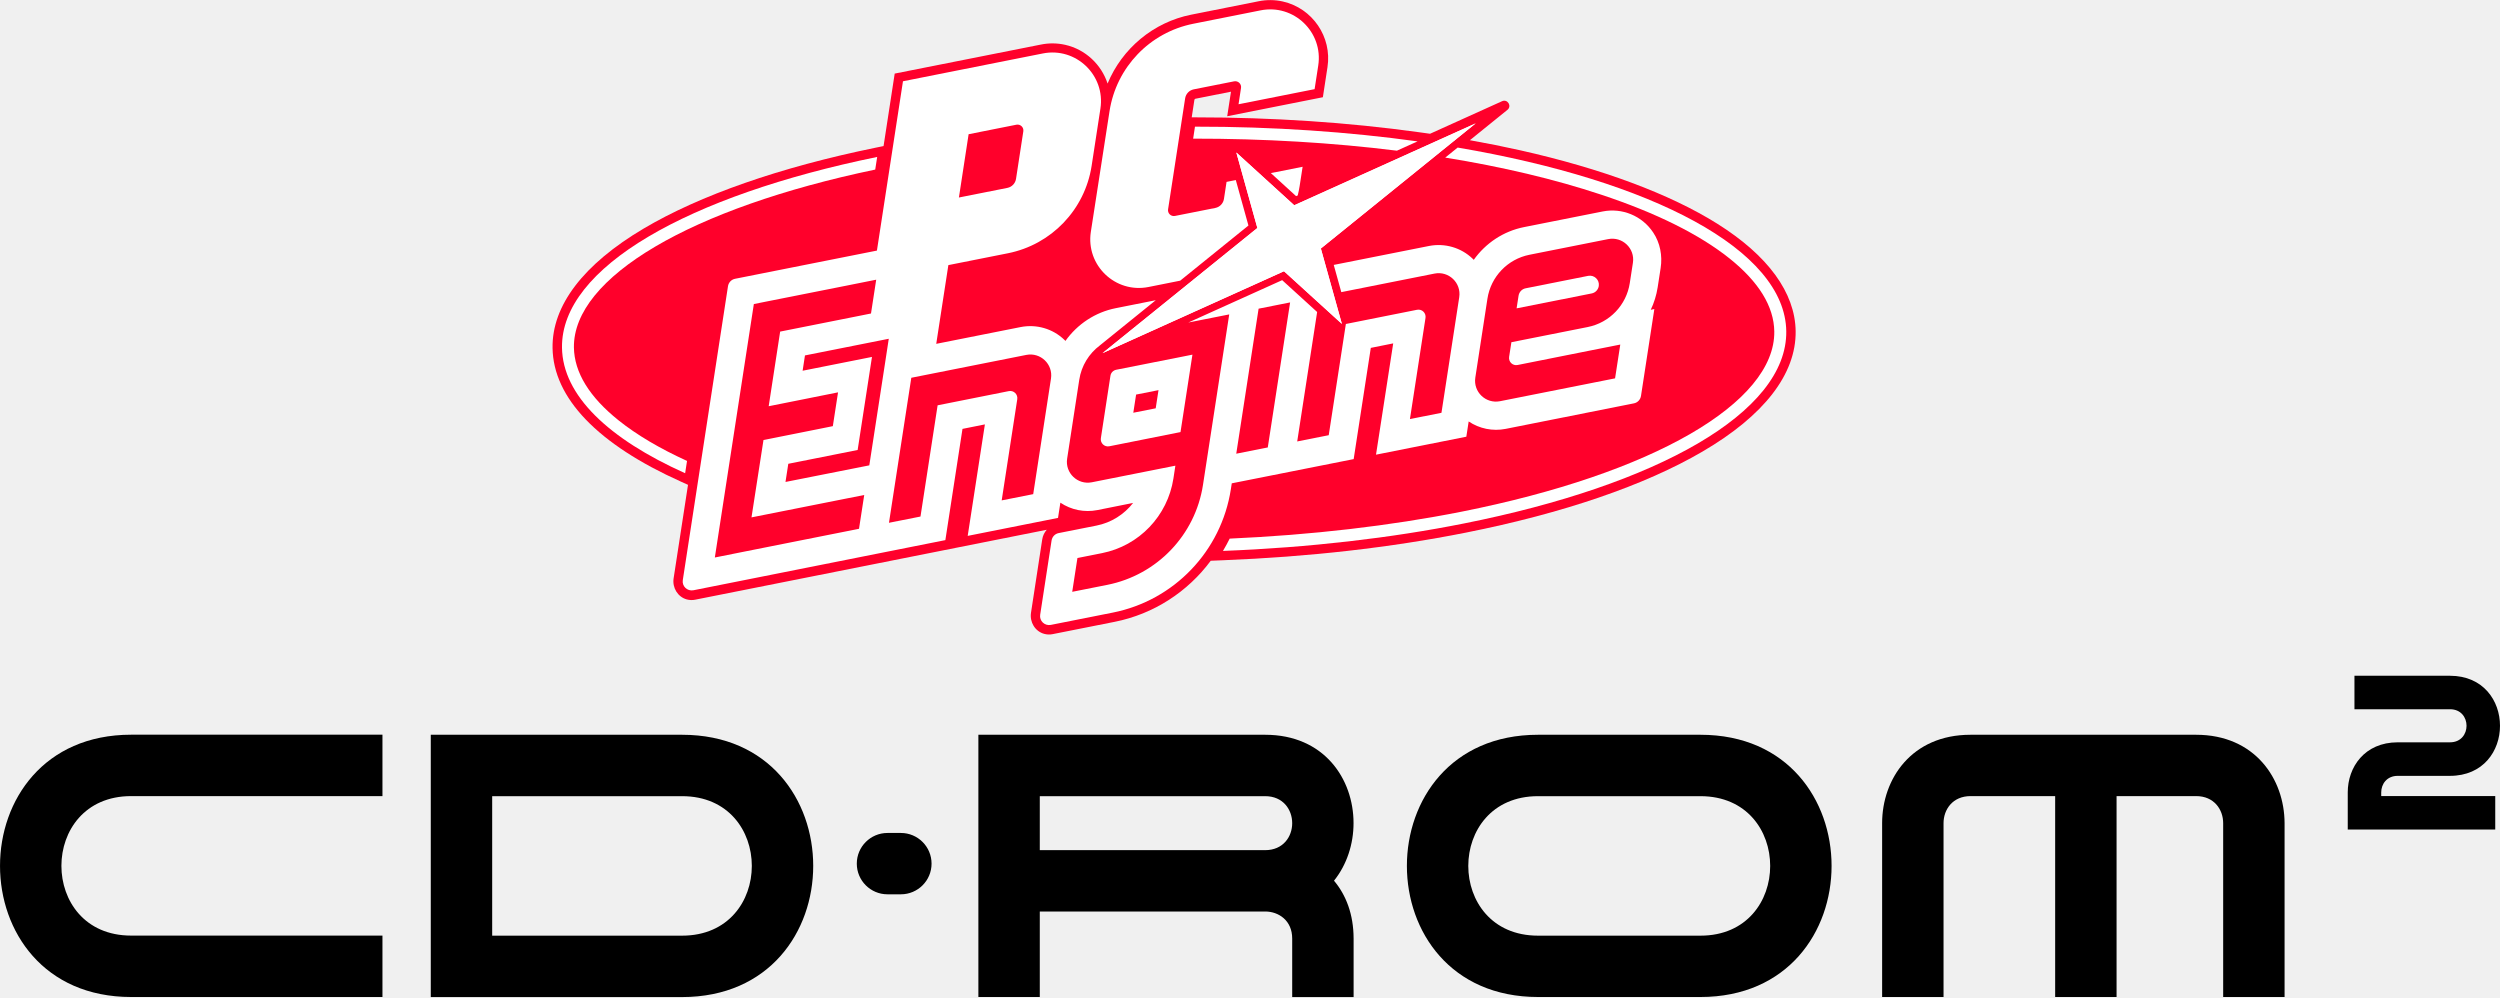
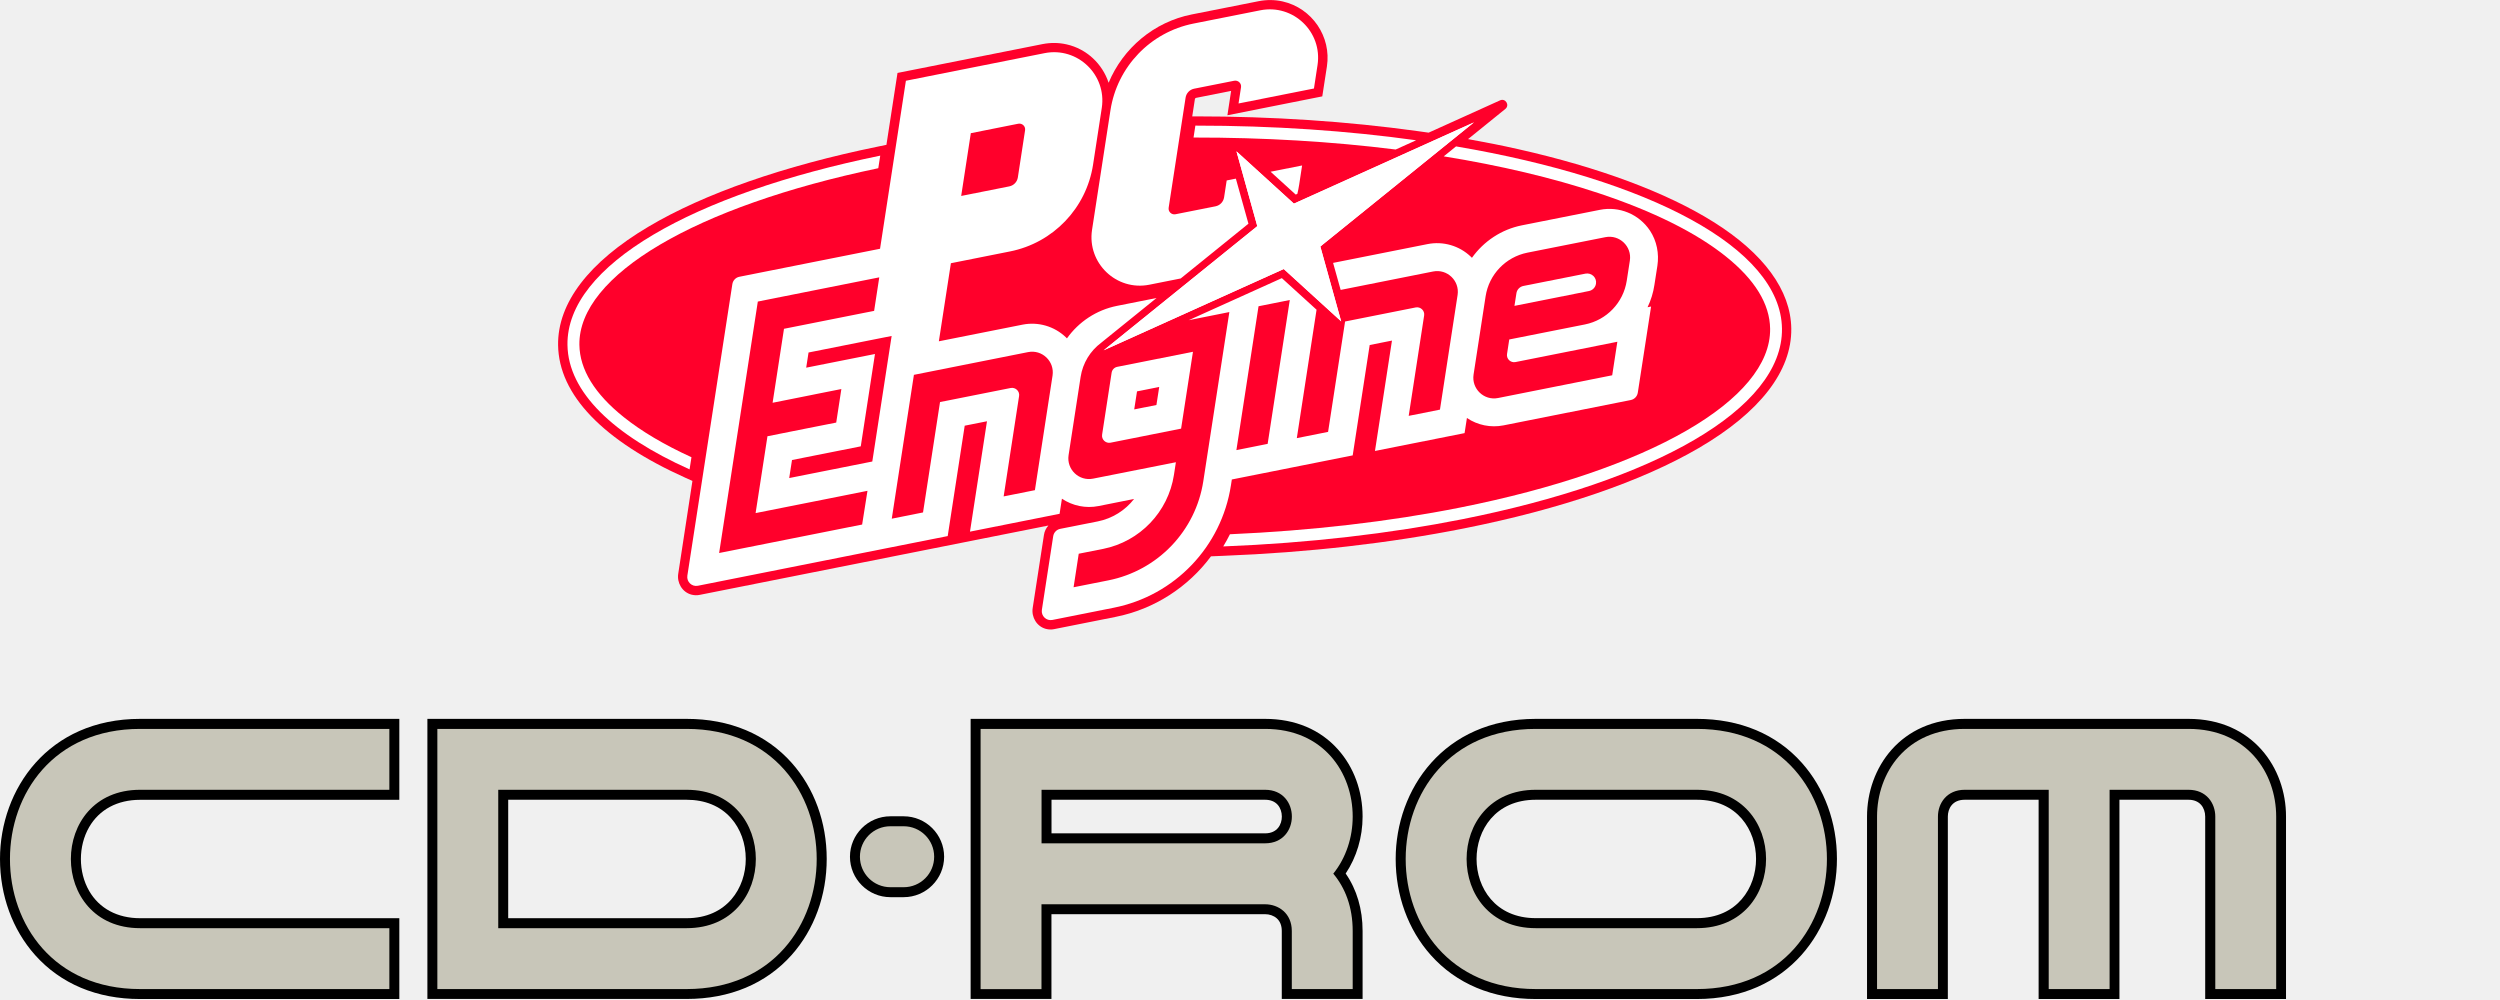
- <svg xmlns="http://www.w3.org/2000/svg" version="1.1" id="Layer_1" x="0px" y="0px" viewBox="0 0 3839 1531" style="enable-background:new 0 0 3839 1531;" xml:space="preserve">
-   <style type="text/css">
+ <svg xmlns="http://www.w3.org/2000/svg" version="1.1" id="Layer_1" x="0px" y="0px" viewBox="0 0 3839 1534.1" style="enable-background:new 0 0 3839 1534.1;" xml:space="preserve">
+   <defs id="defs85" />
+   <style type="text/css" id="style2">
	.st0{fill:#FF002B;}
	.st1{fill:#FFFFFF;}
	.st2{fill:#C8C6B9;}
	.st3{fill:#F7F4E6;}
	.st4{fill:#080B19;}
</style>
-   <g>
-     <g>
-       <path class="st0" d="M2757.4,508.5c-0.8-59-42.4-116.1-120.4-165c-72.7-45.6-177.3-84.6-302.5-112.7    c-24.9-5.6-50.9-10.8-77.4-15.5l2.4-1.9l0,0l55.3-44.7c7.2-5.8,0.2-17.1-8.2-13.3l-56.2,25.4l-54.4,24.6l-17.3-2.4    c-108.9-15.1-224.5-22.8-343.7-22.8l-5,0l4.1-26.8c0.1-0.9,0.8-1.7,1.8-1.8l54.4-10.8l-5.8,37.7l146.9-29.2l7.1-46.3    c7.1-46.2-23-90.4-68.6-100.7c-12.1-2.7-24.6-2.9-37-0.4l-103.5,20.6c-58.5,11.6-106.4,52.2-128.6,105.8    c-9.5-29-33.7-52.4-65.2-59.5c-12.1-2.7-24.6-2.9-37-0.4L1373.9,113l-17.1,111.3l-12.7,2.6c-146.4,30-269.4,72.9-355.9,124.2    c-92.3,54.7-140.6,118-139.7,183c1,77,69.3,148.2,197.6,205.7l10.4,4.7l-22.1,143.6c-2.2,14.4,6.3,28.6,20.3,32.4    c4.2,1.1,8.5,1.3,12.8,0.4l539.9-107.4c-3.6,4-6,9-6.9,14.5L1583.2,941c-2.2,14.4,6.3,28.6,20.4,32.4c4.2,1.1,8.5,1.3,12.8,0.4    l95.2-18.9c60.3-12,112.4-46.3,147.6-93.8l19.3-0.8c131.6-5.2,256.9-19.4,372.5-42.4c149.3-29.7,274.9-72.7,363.4-124.5    C2708.8,638.3,2758.3,574.4,2757.4,508.5z" />
-       <g>
-         <polygon class="st1" points="2266.1,189.4 1987.4,315.2 1898.5,234.2 1930.8,350.1 1693,542.3 1971.7,416.5 2060.6,497.4      2028.3,381.6    " />
-         <g>
-           <polygon class="st1" points="2266.1,189.4 1987.4,315.2 1898.5,234.2 1930.8,350.1 1693,542.3 1971.7,416.5 2060.6,497.4       2028.3,381.6     " />
+   <g id="g80">
+     <g id="g34">
+       <path class="st0" d="M2750.7,504.5c-0.8-58.6-42.1-115.2-119.5-163.7c-72.1-45.2-175.9-83.9-300.1-111.8    c-24.7-5.6-50.5-10.7-76.8-15.4l2.4-1.9l0,0l54.9-44.4c7.1-5.8,0.2-17-8.1-13.2l-55.7,25.2l-54,24.4l-17.2-2.4    c-108-15-222.7-22.6-340.9-22.6l-4.9,0l4.1-26.6c0.1-0.9,0.8-1.6,1.7-1.8l53.9-10.7l-5.7,37.4l145.7-29l7.1-45.9    c7.1-45.8-22.8-89.7-68-99.9c-12-2.7-24.4-2.8-36.7-0.4L1830,22.2c-58,11.5-105.5,51.8-127.6,104.9c-9.5-28.8-33.4-52-64.7-59    c-12-2.7-24.4-2.8-36.7-0.4l-222.8,44.3l-17,110.4l-12.6,2.6c-145.2,29.7-267.3,72.3-353,123.2    c-91.5,54.3-139.4,117.1-138.6,181.6c1,76.4,68.8,147,196,204.1l10.3,4.6L1041.5,881c-2.2,14.2,6.3,28.4,20.2,32.1    c4.2,1.1,8.5,1.3,12.7,0.4L1609.9,807c-3.5,3.9-6,8.9-6.8,14.4l-17.3,112.2c-2.2,14.2,6.3,28.4,20.2,32.1    c4.2,1.1,8.5,1.3,12.7,0.4l94.4-18.8c59.8-11.9,111.5-45.9,146.5-93l19.2-0.8c130.5-5.1,254.8-19.3,369.5-42.1    c148.1-29.5,272.7-72.2,360.5-123.5C2702.5,633.2,2751.6,569.8,2750.7,504.5z" id="path4" />
+       <g id="g32">
+         <polygon class="st1" points="2263.4,187.9 1986.9,312.7 1898.7,232.4 1930.7,347.3 1694.8,537.9 1971.3,413.1 2059.5,493.5      2027.5,378.5    " id="polygon6" />
+         <g id="g10">
+           <polygon class="st1" points="2263.4,187.9 1986.9,312.7 1898.7,232.4 1930.7,347.3 1694.8,537.9 1971.3,413.1 2059.5,493.5       2027.5,378.5     " id="polygon8" />
        </g>
-         <g>
-           <path class="st1" d="M1990.3,301.2l2.5-1.1c1.2-4.7,2.1-9.4,2.9-14.2l4.6-29.8l-48.8,9.7L1990.3,301.2z" />
-           <path class="st1" d="M1763.7,440.7l48.6-9.7l104.8-84.7l-19.4-69.8l-14.2,2.8l-4,26.2c-1.1,6.9-6.3,12.4-13.2,13.8l-62,12.3      c-6.1,1.2-11.6-4-10.6-10.2l26.2-170.4c1.1-6.9,6.3-12.4,13.2-13.8l62-12.3c6.1-1.2,11.6,4,10.6,10.2l-3.8,25l116.8-23.2      l5.6-36.3c7.9-51.3-37.6-94.9-88.5-84.7l-103.5,20.6c-66.8,13.3-118.1,66.9-128.5,134.2L1675.1,356      C1667.2,407.3,1712.7,450.9,1763.7,440.7z" />
+         <g id="g16">
+           <path class="st1" d="M1989.7,298.8l2.5-1.1c1.1-4.6,2.1-9.3,2.8-14.1l4.5-29.5l-48.4,9.6L1989.7,298.8z" id="path12" />
+           <path class="st1" d="M1764.9,437.2l48.2-9.6l104-84.1l-19.3-69.2l-14.1,2.8l-4,26c-1.1,6.9-6.3,12.3-13.1,13.7l-61.5,12.2      c-6.1,1.2-11.5-4-10.5-10.1l26-169c1.1-6.9,6.3-12.3,13.1-13.7l61.5-12.2c6.1-1.2,11.5,4,10.5,10.1l-3.8,24.8l115.8-23l5.5-36      c7.8-50.9-37.3-94.1-87.8-84.1l-102.7,20.4c-66.3,13.2-117.2,66.4-127.5,133.2l-28.3,183.8      C1669.3,404,1714.4,447.3,1764.9,437.2z" id="path14" />
        </g>
-         <path class="st1" d="M950,645.6c-45-36-68.1-73.7-68.7-112C879.9,426,1060.9,319.5,1344,260.4l3-19.4     c-290,59.4-485.7,169.5-484,292.9c1,73.2,71.2,139.9,189.1,192.8l2.9-18.9C1012.9,688.6,977.8,667.8,950,645.6z" />
-         <path class="st1" d="M1835,194.5l-2.8,18.4c108.7-0.1,214.2,6.2,312.9,18.5l31.7-14.3C2071.3,202.5,1956,194.4,1835,194.5z" />
-         <path class="st1" d="M2238.4,226.6l-19.1,15.4c87.3,14.1,168.1,33.2,239.4,56.9c84.7,28.1,151,61.1,197.2,98     c45,36,68.1,73.7,68.7,112c1.5,109.8-186.9,218.5-480,276.8c-109.7,21.8-231.5,35.9-356.3,41.4c-3.2,6.4-6.6,12.7-10.3,18.9     c133.2-5.2,258.5-19.9,370.2-42.2c295.9-58.9,496.4-170.1,494.8-295.1C2741.3,383.5,2537,277.4,2238.4,226.6z" />
-         <g>
-           <path class="st1" d="M2438.8,423.6l-96,19.1c-5.7,1.1-10,5.7-10.9,11.4l-3,19.4l115.3-22.9c5.7-1.1,10-5.7,10.9-11.4l0,0      C2456.5,429.8,2448.2,421.8,2438.8,423.6z" />
-           <path class="st1" d="M1705.2,577l-14.7,95.8c-1.2,7.6,5.5,14,13,12.5l109.3-21.8l18.3-118.9L1714,567.8      C1709.4,568.8,1705.9,572.4,1705.2,577z M1744.6,605.9l34.4-6.8l-4.3,27.9l-34.4,6.8L1744.6,605.9z" />
-           <path class="st1" d="M2538.7,357.1c-17.2-26-48.1-38.2-77.5-32.4l-120.7,24c-31.9,6.3-59.3,24.8-77.4,50.3      c-0.6-0.6-1.2-1.2-1.8-1.8c-17.7-17-42.7-24.2-66.8-19.5l-146.4,29.1l11.6,41.8l143.2-28.5c21.8-4.3,41.3,14.3,37.9,36.3      l-27.3,177.5l-48.4,9.6l23.9-155.3c1.2-7.6-5.5-14-13-12.5l-109.3,21.8l-26.3,170.8l-48.4,9.6l30.6-198.8l-53.7-48.9      l-144.2,65.1l14.5-2.9l48.4-9.6l0,0l-40.3,261.8c-11.8,77-70.6,138.3-146.9,153.5l-53.9,10.7l8-51.9l37.7-7.5      c57-11.3,100.8-57.1,109.7-114.6l3-19.7l-128.3,25.5c-21.8,4.3-41.3-14.3-37.9-36.3l18.6-121.1c3.3-21.6,15-40.3,31.7-52.8      l0.1-0.1l85.7-69.3l-61.3,12.2c-31.9,6.3-59.3,24.8-77.4,50.3c-0.6-0.6-1.2-1.2-1.8-1.8c-17.7-17-42.7-24.2-66.8-19.5      l-129.8,25.8l3.6-23.5l15-97.4l91.5-18.2c66.8-13.3,118.1-66.9,128.5-134.2l13.5-87.9c7.9-51.3-37.6-94.9-88.5-84.7l-214.7,42.7      l-40,260l-217.8,43.3c-5.7,1.1-10,5.7-10.9,11.4l-69.4,451.3c-1.5,9.4,6.9,17.4,16.3,15.6l292.4-58.2l0,0l94.5-18.8l26.3-170.8      l34.4-6.9L1486,822.9l138.7-27.6l3.6-23.4c16.5,11.1,36.9,15.3,56.7,11.4l55-11c-13.7,17.6-33.5,30.3-56.3,34.8l-58,11.5      c-5.7,1.1-10,5.7-10.9,11.4l-17.5,114c-1.5,9.4,6.9,17.4,16.3,15.6l95.2-18.9c94.2-18.7,166.6-94.4,181.3-189.4l1.4-9.1      l93.6-18.6l0,0l93.6-18.6l26.3-170.8l34.4-6.9L2113,698.2l138.7-27.6l3.6-23.4c16.5,11.1,36.9,15.3,56.7,11.4l197-39.2      c5.7-1.1,10-5.7,10.9-11.4l20.5-133.4l-5.5,1.1c5.1-10.7,8.7-22.3,10.6-34.4l4.6-29.8C2553,392.5,2549.3,373,2538.7,357.1z       M1487.4,206.1l73.4-14.6c6.1-1.2,11.6,4,10.6,10.2l-11.2,73c-1.1,6.9-6.3,12.4-13.2,13.8l-74.5,14.8L1487.4,206.1z M1319.1,812      l-21,4.2l-24.7,4.9l-137.7,27.4l-38,7.6l59.9-389.2l16-3.2l118.3-23.5l53.6-10.7l-8,51.9l-15.4,3.1L1198,509.2l-17.6,114.6      l58.1-11.6l10.4-2.1l38-7.6l-8,51.9l-20.4,4.1l-28,5.6l-58.1,11.6L1154,794.5l127.3-25.3l7-1.4l38.8-7.7L1319.1,812z       M1206.2,740.1l4.3-27.9L1317,691l22-142.9l-106.5,21.2l3.6-23.5l88.5-17.6l40.2-8l-5.7,37.3l-24.2,157.1L1206.2,740.1z       M1586.6,758.8l-48.4,9.6l23.9-155.3c1.2-7.6-5.5-14-13-12.5l-109.3,21.8l-26.3,170.8l-48.4,9.6l34.3-222.7L1576,545      c21.8-4.3,41.3,14.3,37.9,36.3L1586.6,758.8z M1946.8,687.1l-48.4,9.6l34.3-222.7l48.4-9.6L1946.8,687.1z M2507.5,403.5      l-4.8,31.2c-5.2,33.9-31,60.8-64.6,67.5l-117.2,23.3l-3.5,22.5c-1.2,7.6,5.5,14,13,12.5l109.3-21.8l21.7-4.3l26.7-5.3l-8,51.9      l-9.1,1.8l-167.6,33.3c-21.8,4.3-41.3-14.3-37.9-36.3l18.6-121.1c5.2-33.9,31-60.8,64.6-67.5l120.7-24      C2491.4,362.8,2510.9,381.5,2507.5,403.5z" />
+         <path class="st1" d="M957.8,640.5c-44.7-35.7-67.6-73.1-68.1-111.1c-1.4-106.8,178.1-212.4,459-271.1l3-19.3     C1063.9,298,869.8,407.2,871.4,529.6c1,72.6,70.7,138.7,187.5,191.2l2.9-18.7C1020.2,683.1,985.3,662.5,957.8,640.5z" id="path18" />
+         <path class="st1" d="M1835.6,192.9l-2.8,18.3c107.8-0.1,212.5,6.1,310.4,18.4l31.4-14.2C2070.1,200.8,1955.7,192.9,1835.6,192.9z     " id="path20" />
+         <path class="st1" d="M2235.9,224.8l-18.9,15.3c86.6,14,166.7,32.9,237.5,56.4c84,27.9,149.8,60.6,195.6,97.2     c44.7,35.7,67.6,73.1,68.1,111.1c1.5,109-185.4,216.7-476.1,274.6c-108.9,21.7-229.7,35.6-353.4,41c-3.2,6.4-6.6,12.6-10.3,18.7     c132.1-5.2,256.4-19.8,367.2-41.8c293.6-58.4,492.5-168.8,490.8-292.7C2734.7,380.4,2532,275.2,2235.9,224.8z" id="path22" />
+         <g id="g30">
+           <path class="st1" d="M2434.6,420.2l-95.2,18.9c-5.6,1.1-10,5.6-10.8,11.3l-3,19.3l114.4-22.8c5.6-1.1,10-5.6,10.8-11.3l0,0      C2452.3,426.3,2443.9,418.4,2434.6,420.2z" id="path24" />
+           <path class="st1" d="M1707,572.4l-14.6,95c-1.2,7.5,5.5,13.8,12.9,12.4l108.4-21.6l18.2-118l-116.2,23.1      C1711.1,564.2,1707.7,567.8,1707,572.4z M1746,601l34.1-6.8l-4.3,27.7l-34.1,6.8L1746,601z" id="path26" />
+           <path class="st1" d="M2533.8,354.3c-17.1-25.8-47.7-37.9-76.9-32.1L2337.1,346c-31.6,6.3-58.8,24.6-76.8,49.9      c-0.6-0.6-1.2-1.2-1.8-1.8c-17.6-16.8-42.3-24-66.2-19.3l-145.2,28.9l11.6,41.5l142-28.3c21.6-4.3,40.9,14.2,37.6,36L2211.2,629      l-48,9.6l23.7-154.1c1.2-7.5-5.5-13.8-12.9-12.4l-108.5,21.6l-26.1,169.5l-48,9.6l30.3-197.2l-53.3-48.5l-143,64.6l14.4-2.9      l48-9.6l0,0l-40,259.7c-11.7,76.4-70,137.2-145.8,152.3l-53.4,10.6l7.9-51.5l37.4-7.4c56.5-11.3,100-56.7,108.8-113.6l3-19.5      L1678.5,735c-21.6,4.3-40.9-14.2-37.6-36l18.5-120.2c3.3-21.4,14.9-40,31.5-52.4l0.1-0.1l85-68.7l-60.8,12.1      c-31.6,6.3-58.8,24.6-76.8,49.9c-0.6-0.6-1.2-1.2-1.8-1.8c-17.6-16.8-42.3-24-66.2-19.3l-128.7,25.6l3.6-23.3l14.9-96.6      l90.8-18.1c66.3-13.2,117.2-66.4,127.5-133.2l13.4-87.2c7.8-50.9-37.3-94.1-87.8-84.1l-213,42.4l-39.7,258l-216,43      c-5.6,1.1-9.9,5.6-10.8,11.3L1055.5,884c-1.4,9.4,6.9,17.3,16.1,15.5l290-57.7l0,0l93.7-18.6l26.1-169.5l34.2-6.8l-26.1,169.5      l137.6-27.4l3.6-23.2c16.4,11,36.6,15.2,56.2,11.3l54.6-10.9c-13.6,17.5-33.3,30-55.9,34.5l-57.5,11.4      c-5.6,1.1-9.9,5.6-10.8,11.3l-17.4,113.1c-1.4,9.4,6.9,17.3,16.1,15.5l94.4-18.8c93.5-18.6,165.3-93.7,179.8-187.8l1.4-9.1      l92.8-18.5l0,0l92.8-18.5l26.1-169.5l34.2-6.8l-26.1,169.5l137.6-27.4l3.6-23.2c16.4,11,36.6,15.2,56.2,11.3l195.4-38.9      c5.6-1.1,9.9-5.6,10.8-11.3l20.4-132.3l-5.4,1.1c5.1-10.7,8.7-22.1,10.5-34.2l4.6-29.6C2547.9,389.4,2544.2,370.1,2533.8,354.3z       M1490.8,204.5l72.8-14.5c6.1-1.2,11.5,4,10.5,10.1l-11.1,72.4c-1.1,6.9-6.3,12.3-13.1,13.7l-73.9,14.7L1490.8,204.5z       M1323.9,805.5l-20.8,4.1l-24.5,4.9l-136.6,27.2l-37.7,7.5l59.4-386.1l15.9-3.2l117.4-23.4l53.2-10.6l-7.9,51.5l-15.3,3      l-123.1,24.5l-17.5,113.6l57.6-11.5l10.3-2.1l37.7-7.5l-7.9,51.5l-20.2,4l-27.8,5.5l-57.6,11.5l-18.2,118l126.3-25.1l7-1.4      l38.5-7.7L1323.9,805.5z M1211.9,734.1l4.3-27.7l105.6-21l21.8-141.8l-105.6,21l3.6-23.3l87.8-17.5l39.8-7.9l-5.7,37l-24,155.8      L1211.9,734.1z M1589.2,752.7l-48,9.6l23.7-154.1c1.2-7.5-5.5-13.8-12.9-12.4l-108.5,21.6l-26.1,169.5l-48,9.6l34-220.9      l175.3-34.9c21.6-4.3,40.9,14.2,37.6,36L1589.2,752.7z M1946.6,681.6l-48,9.6l34-220.9l48-9.6L1946.6,681.6z M2502.8,400.2      l-4.8,31c-5.2,33.6-30.8,60.3-64.1,67l-116.3,23.1l-3.4,22.3c-1.2,7.5,5.5,13.8,12.9,12.4l108.5-21.6l21.5-4.3l26.5-5.3      l-7.9,51.5l-9.1,1.8l-166.2,33.1c-21.6,4.3-40.9-14.2-37.6-36l18.5-120.2c5.2-33.6,30.8-60.3,64.1-67l119.8-23.8      C2486.8,359.9,2506.2,378.4,2502.8,400.2z" id="path28" />
        </g>
      </g>
    </g>
-     <g>
-       <g>
-         <path d="M201.4,1531h385.9v-94.3H201.4c-142.8,0-142.8-214.2,0-214.2h385.9v-94.3H201.4C-67.1,1128.3-67.1,1531,201.4,1531z" />
+     <g id="g78">
+       <g id="g40">
+         <path class="st2" d="M215.1,1526.5C72.6,1526.5,7.7,1418.9,7.7,1319c0-54.2,18.4-104.8,51.9-142.4c37.8-42.5,91.6-65,155.6-65     h390.5v108.8H215.1c-67.7,0-98.6,51.1-98.6,98.6c0,47.5,30.8,98.6,98.6,98.6h390.5v108.8H215.1z" id="path36" />
+         <path d="M597.9,1119.3v93.5H215.1c-141.7,0-141.7,212.5,0,212.5h382.8v93.5H215.1c-266.4,0-266.4-399.5,0-399.5H597.9      M613.2,1103.9h-15.3H215.1C73.9,1103.9,0,1212.2,0,1319c0,56.1,19.1,108.5,53.8,147.5c39.3,44.2,95.1,67.6,161.3,67.6h382.8     h15.3v-15.3v-93.5V1410h-15.3H215.1c-34.8,0-62.6-14.9-78.2-41.9c-16.9-29.3-16.9-68.7,0-98c15.6-27,43.4-41.9,78.2-41.9h382.8     h15.3v-15.3v-93.5V1103.9L613.2,1103.9z" id="path38" />
      </g>
-       <g>
-         <path d="M1047.4,1128.3L1047.4,1128.3l-385.9,0v400.6v2.2h385.9v0C1315.9,1531,1315.9,1128.3,1047.4,1128.3z M1047.4,1436.8     H755.8v-214.2h291.6C1190.2,1222.6,1190.2,1436.8,1047.4,1436.8z" />
+       <g id="g46">
+         <path class="st2" d="M663.9,1526.5v-414.9h390.5c142.5,0,207.4,107.5,207.4,207.4c0,99.9-64.9,207.4-207.4,207.4v0H663.9z      M1054.4,1417.6c67.7,0,98.6-51.1,98.6-98.6c0-47.5-30.8-98.6-98.6-98.6H772.8v197.2H1054.4z" id="path42" />
+         <path d="M1054.4,1119.3L1054.4,1119.3c266.3,0,266.3,399.5,0,399.5H671.6v-2.1v-397.4H1054.4 M765.1,1425.3h289.3     c141.7,0,141.7-212.5,0-212.5H765.1V1425.3 M1054.4,1103.9H671.6h-15.3v15.3v397.4v2.1v15.3h15.3h382.8     c66.2,0,122-23.4,161.3-67.6c34.7-39,53.8-91.4,53.8-147.5c0-56.1-19.1-108.5-53.8-147.5     C1176.4,1127.3,1120.6,1103.9,1054.4,1103.9L1054.4,1103.9L1054.4,1103.9z M780.4,1228.1h273.9c28.3,0,51.9,9.7,68.2,28.1     c14.6,16.5,22.7,38.8,22.7,62.9c0,43.8-28.4,90.9-90.9,90.9H780.4V1228.1L780.4,1228.1z" id="path44" />
      </g>
-       <g>
-         <path d="M2611.2,1128.3L2611.2,1128.3h-249.4c-268.5,0-268.5,402.7,0,402.7l249.4,0v0C2879.7,1531,2879.7,1128.3,2611.2,1128.3z      M2611.2,1436.8L2611.2,1436.8h-249.4c-142.8,0-142.8-214.2,0-214.2c0-11.4,0,0,0,0h249.4v0     C2754,1222.6,2754,1436.8,2611.2,1436.8z" />
+       <g id="g52">
+         <path class="st2" d="M2358.3,1526.5c-142.5,0-207.4-107.5-207.4-207.4c0-54.2,18.4-104.8,51.9-142.4c37.8-42.5,91.6-65,155.6-65     l247.4,0c142.5,0,207.4,107.5,207.4,207.4c0,99.9-64.9,207.4-207.4,207.4H2358.3z M2358.3,1220.5c-67.7,0-98.6,51.1-98.6,98.6     c0,47.5,30.8,98.6,98.6,98.6l247.4,0c37.7,0,67.8-16.2,84.8-45.8c18.2-31.6,18.2-74.1,0-105.7c-17-29.5-47.2-45.8-84.8-45.8     H2358.3z" id="path48" />
+         <path d="M2605.7,1119.3L2605.7,1119.3c266.3,0,266.3,399.5,0,399.5h-247.4c-266.3,0-266.3-399.5,0-399.5L2605.7,1119.3      M2358.3,1425.3l247.4,0v0c141.7,0,141.7-212.5,0-212.5c0,0,0,0,0,0h-247.4c0,0,0-5,0-5c0,0,0,1.3,0,5     C2216.7,1212.8,2216.7,1425.3,2358.3,1425.3 M2605.7,1103.9l-247.4,0c-141.2,0-215.1,108.2-215.1,215.1     c0,56.1,19.1,108.5,53.8,147.5c39.3,44.2,95.1,67.6,161.3,67.6h247.4c141.2,0,215.1-108.2,215.1-215.1     c0-56.1-19.1-108.5-53.8-147.5C2727.7,1127.3,2671.9,1103.9,2605.7,1103.9L2605.7,1103.9L2605.7,1103.9z M2373.7,1228.1h232     c62.5,0,90.9,47.1,90.9,90.9c0,43.8-28.5,90.9-90.9,90.9h-247.4c-62.5,0-90.9-47.1-90.9-90.9c0-43.8,28.4-90.9,90.9-90.9     L2373.7,1228.1L2373.7,1228.1L2373.7,1228.1z" id="path50" />
      </g>
-       <g>
-         <path d="M1383.4,1279.1h-20.6c-26,0-47.1,21.1-47.1,47.1c0,26,21.1,47.1,47.1,47.1h20.6c26,0,47.1-21.1,47.1-47.1     C1430.5,1300.2,1409.4,1279.1,1383.4,1279.1z" />
+       <g id="g58">
+         <path class="st2" d="M1367.3,1370c-30,0-54.4-24.4-54.4-54.4s24.4-54.4,54.4-54.4h20.4c30,0,54.4,24.4,54.4,54.4     s-24.4,54.4-54.4,54.4H1367.3z" id="path54" />
+         <path d="M1387.7,1268.8c25.8,0,46.8,20.9,46.8,46.8s-20.9,46.8-46.8,46.8h-20.4c-25.8,0-46.8-20.9-46.8-46.8s20.9-46.8,46.8-46.8     H1387.7 M1387.7,1253.5h-20.4c-34.2,0-62.1,27.9-62.1,62.1s27.9,62.1,62.1,62.1h20.4c34.2,0,62.1-27.9,62.1-62.1     S1421.9,1253.5,1387.7,1253.5L1387.7,1253.5z" id="path56" />
      </g>
-       <g>
-         <path d="M2048.5,1352.4c19.9-24.8,30-56.6,30-88.4c0-67.9-45.2-135.7-135.7-135.7c0,0,0,0,0,0h-346.1l-94.3,0v0V1531h94.3v-131.3     h346.1v0c20.7,0,41.5,13.8,41.5,41.5v89.9h94.3v-89.9h0C2078.5,1403.8,2066.9,1374.3,2048.5,1352.4z M1942.8,1305.5     C1942.8,1305.5,1942.8,1305.5,1942.8,1305.5l-346.1,0v-82.9h346.1v0c27.6,0,41.5,20.7,41.5,41.5     C1984.3,1284.7,1970.5,1305.5,1942.8,1305.5z" />
+       <g id="g64">
+         <path class="st2" d="M1976.1,1526.5v-96.8c0-10.5-3.6-19.1-10.3-25.1c-6.1-5.4-14.3-8.3-23.2-8.3l-335.6,0v130.3h-108.8v-414.9     h444.5c43.8,0,80.7,15.4,106.7,44.6c23,25.8,35.6,60.5,35.6,97.7c0,32.2-9.8,63-27.7,87.6c18.1,24,27.7,54.3,27.7,88.1l0,96.8     H1976.1z M1942.6,1287.4c23.1,0,33.5-16.8,33.5-33.5c0-16.7-10.3-33.5-33.5-33.5l-335.6,0v66.9H1942.6z" id="path60" />
+         <path d="M1942.6,1119.3c89.8,0,134.6,67.3,134.6,134.6c0,31.6-10,63.1-29.8,87.7c18.2,21.8,29.8,51,29.8,88.1h0v89.1h-93.5v-89.1     c0-27.4-20.6-41.1-41.1-41.1v0h-343.3v130.3h-93.5v-399.5h93.5L1942.6,1119.3L1942.6,1119.3 M1599.4,1295h343.3v0     c27.4,0,41.1-20.6,41.1-41.1c0-20.6-13.7-41.1-41.1-41.1v0h-343.3V1295 M1942.6,1103.9L1942.6,1103.9l-343.3,0h-93.5h-15.3v15.3     v399.5v15.3h15.3h93.5h15.3v-15.3v-114.9h327.9c0,0,0,0,0,0c6.9,0,13.5,2.3,18.1,6.4c5.1,4.5,7.7,11.1,7.7,19.4v89.1v15.3h15.3     h93.5h15.3v-15.3v-89.1c0-33.4-8.9-63.7-26-88.2c16.8-25.1,26-55.7,26-87.5c0-39-13.3-75.5-37.5-102.7     C2027.6,1120.3,1988.7,1103.9,1942.6,1103.9L1942.6,1103.9z M1614.7,1228.1h327.9c0,0,0,0,0,0c8.3,0,14.8,2.6,19.4,7.7     c4.1,4.6,6.4,11.2,6.4,18.1c0,11.9-6.8,25.8-25.8,25.8l-327.9,0V1228.1L1614.7,1228.1z" id="path62" />
      </g>
-       <g>
-         <path d="M3372.3,1128.3h-346.4c-90.5,0-135.7,67.9-135.7,135.7v0v267h94.3v-267c0-20.7,13.8-41.5,41.5-41.5v0h129.9V1531h94.3     v-308.5h122.2v0c27.6,0,41.5,20.7,41.5,41.5v267h94.3v-267v0C3508,1196.2,3462.7,1128.3,3372.3,1128.3z" />
-       </g>
-       <g>
-         <path d="M3656.6,1216.8c0-12.7,8.5-25.4,25.4-25.4h20.2h9.7h50.3v0c102.4,0,102.4-153.7,0-153.7h-146.7v51.4h146.7     c33.9,0,33.9,50.8,0,50.8v0h-50.3v0H3682v0c-51.2,0-76.8,38.4-76.8,76.8v5.7v24.2v27.2h226.5v-51.4h-175.1V1216.8z" />
+       <g id="g70">
+         <path class="st2" d="M3394.1,1526.5v-272.6c0-8.9-3-17.1-8.3-23.2c-6-6.7-14.7-10.3-25.1-10.3l-113.6,0v306h-108.8v-306H3017     c-23.1,0-33.5,16.8-33.5,33.5v272.6h-108.8v-272.6c0-37.1,12.6-71.8,35.6-97.7c26-29.2,62.9-44.6,106.7-44.6c0,0,343.6,0,343.6,0     c43.8,0,80.7,15.4,106.7,44.6c23,25.8,35.6,60.5,35.6,97.7v272.6H3394.1z" id="path66" />
+         <path d="M3360.7,1119.3c89.8,0,134.6,67.3,134.6,134.6v264.9h-93.5v-264.9c0-20.6-13.7-41.1-41.1-41.1h-121.2v306h-93.5v-306     H3017c-27.4,0-41.1,20.6-41.1,41.1v264.9h-93.5v-264.9c0-67.3,44.9-134.6,134.6-134.6H3360.7 M3360.7,1103.9H3017     c-98.5,0-150,75.4-150,150v264.9v15.3h15.3h93.5h15.3v-15.3v-264.9c0-11.9,6.8-25.8,25.8-25.8h113.6v290.7v15.3h15.3h93.5h15.3     v-15.3v-290.7h105.9c8.3,0,14.8,2.6,19.4,7.7c4.1,4.6,6.4,11.2,6.4,18.1v264.9v15.3h15.3h93.5h15.3v-15.3v-264.9     C3510.6,1179.4,3459.1,1103.9,3360.7,1103.9L3360.7,1103.9z" id="path68" />
      </g>
    </g>
  </g>
</svg>
